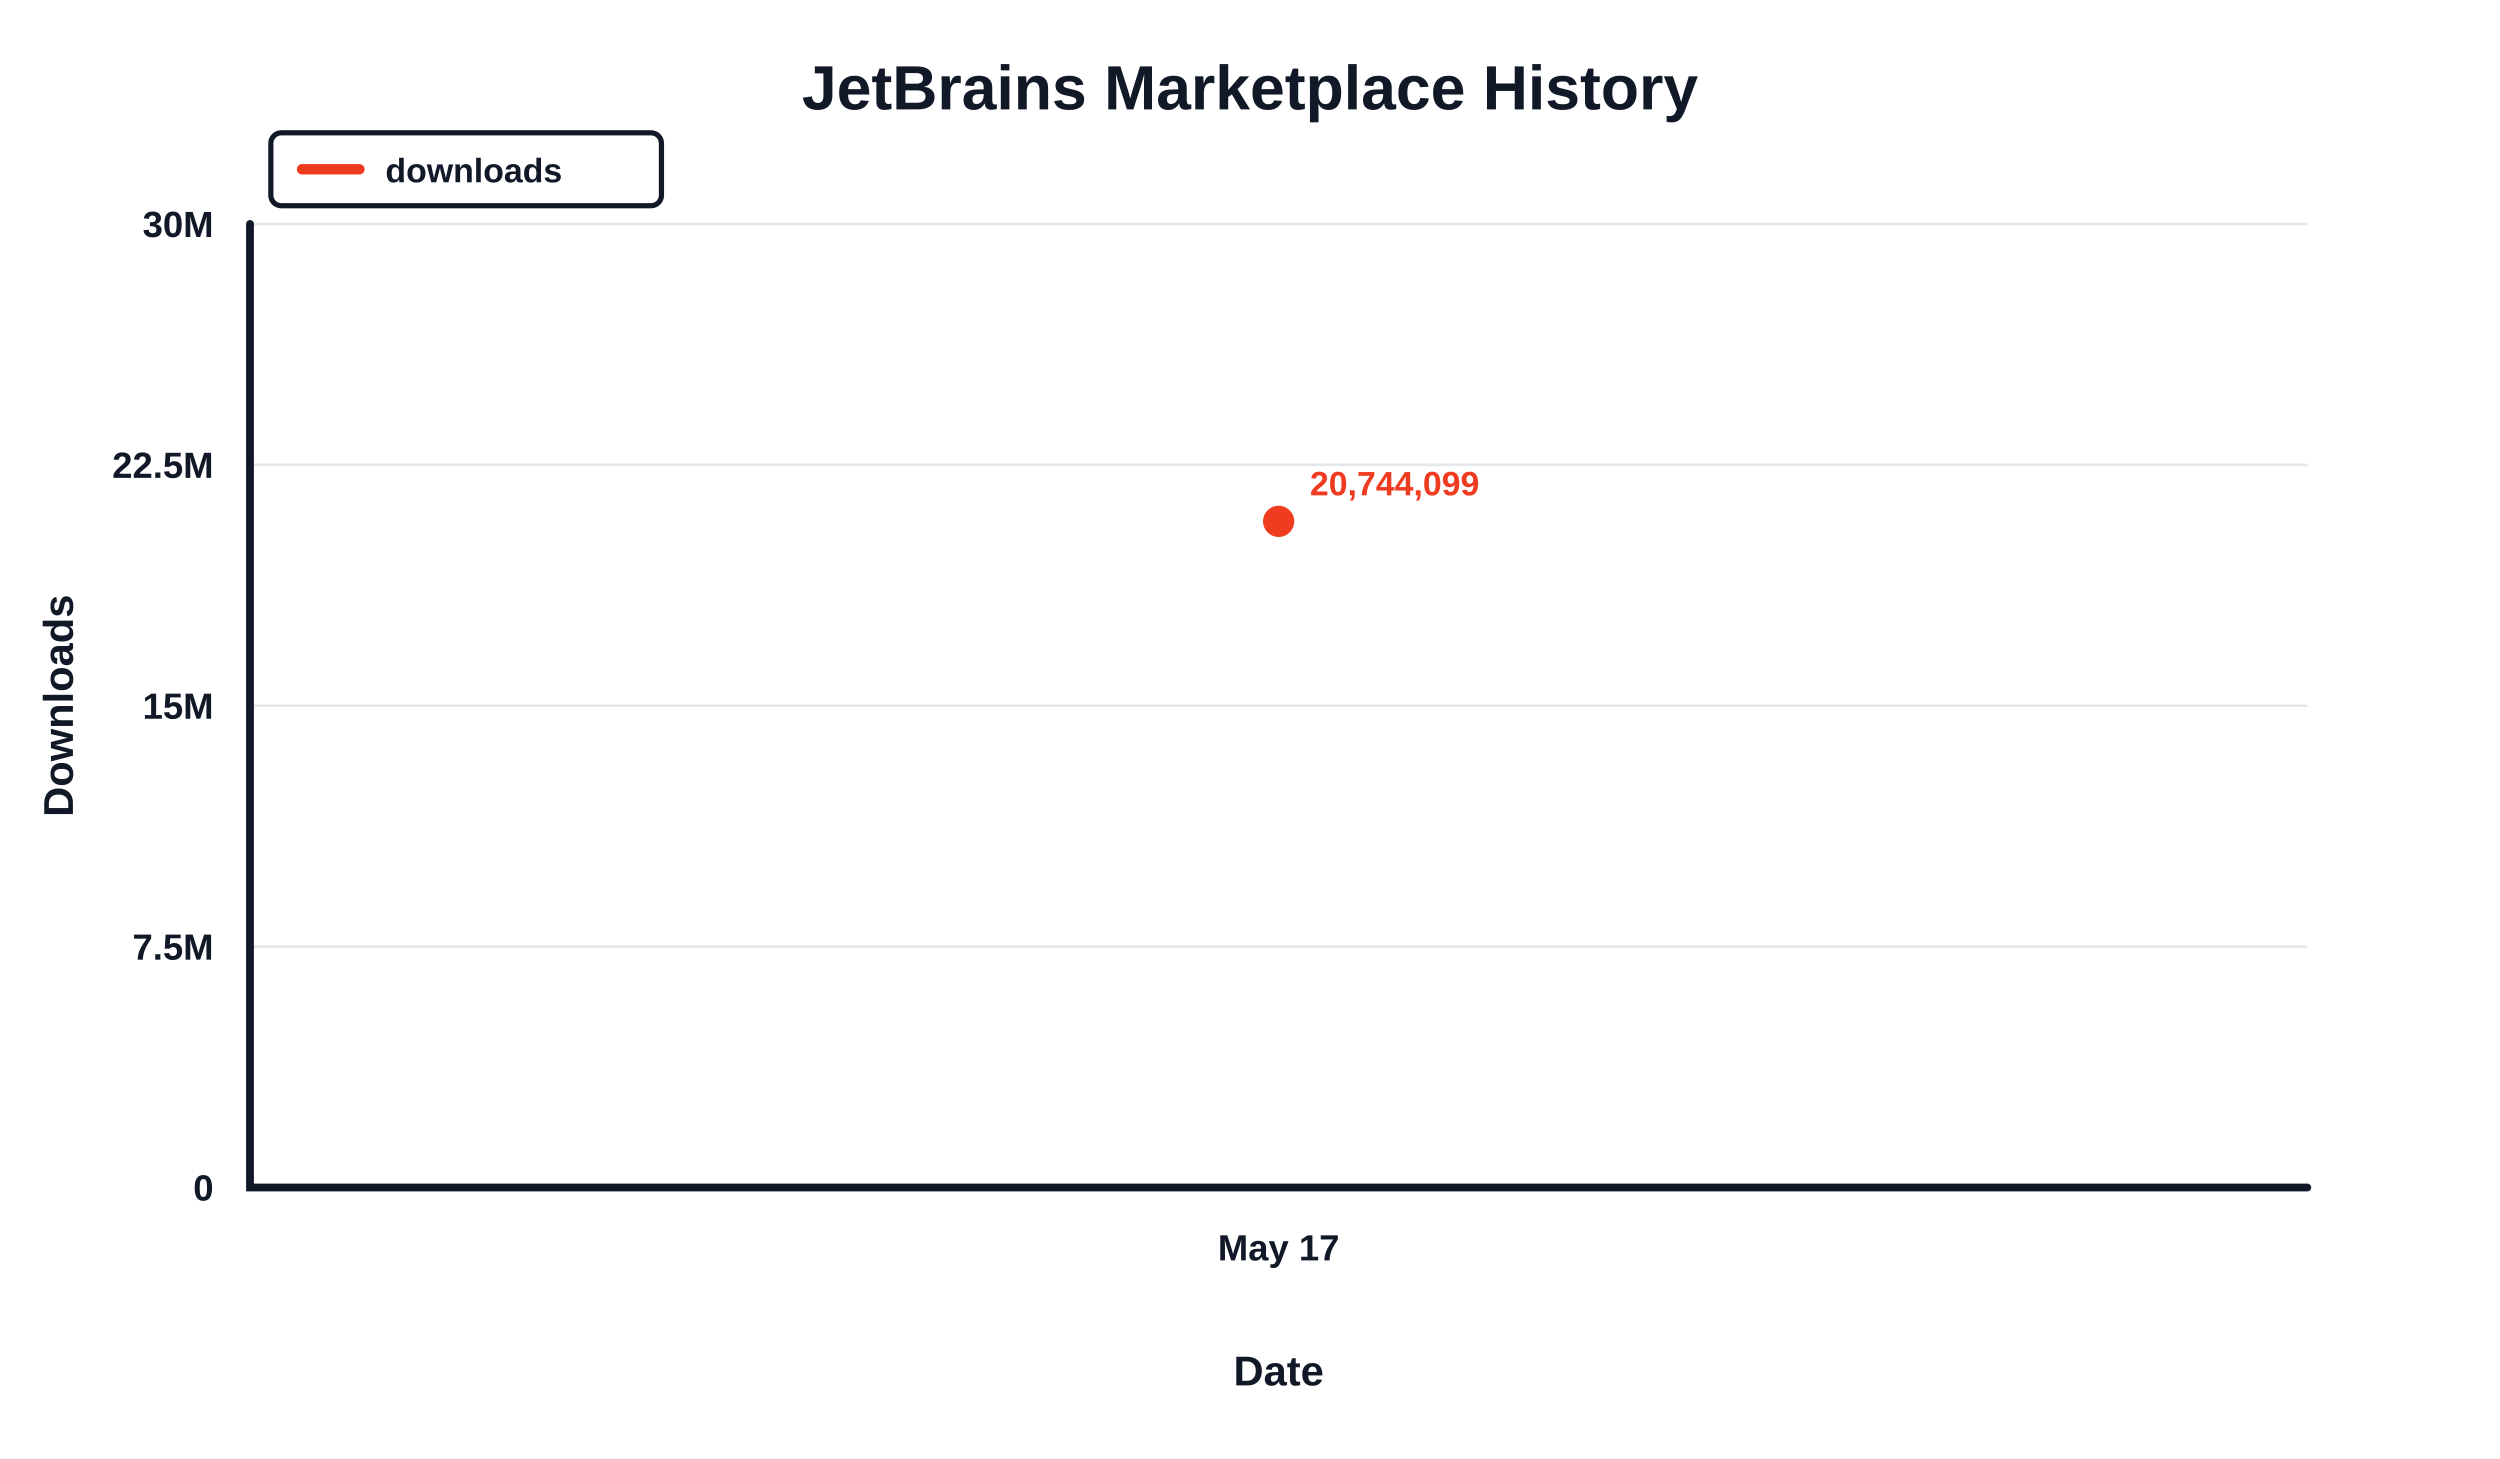
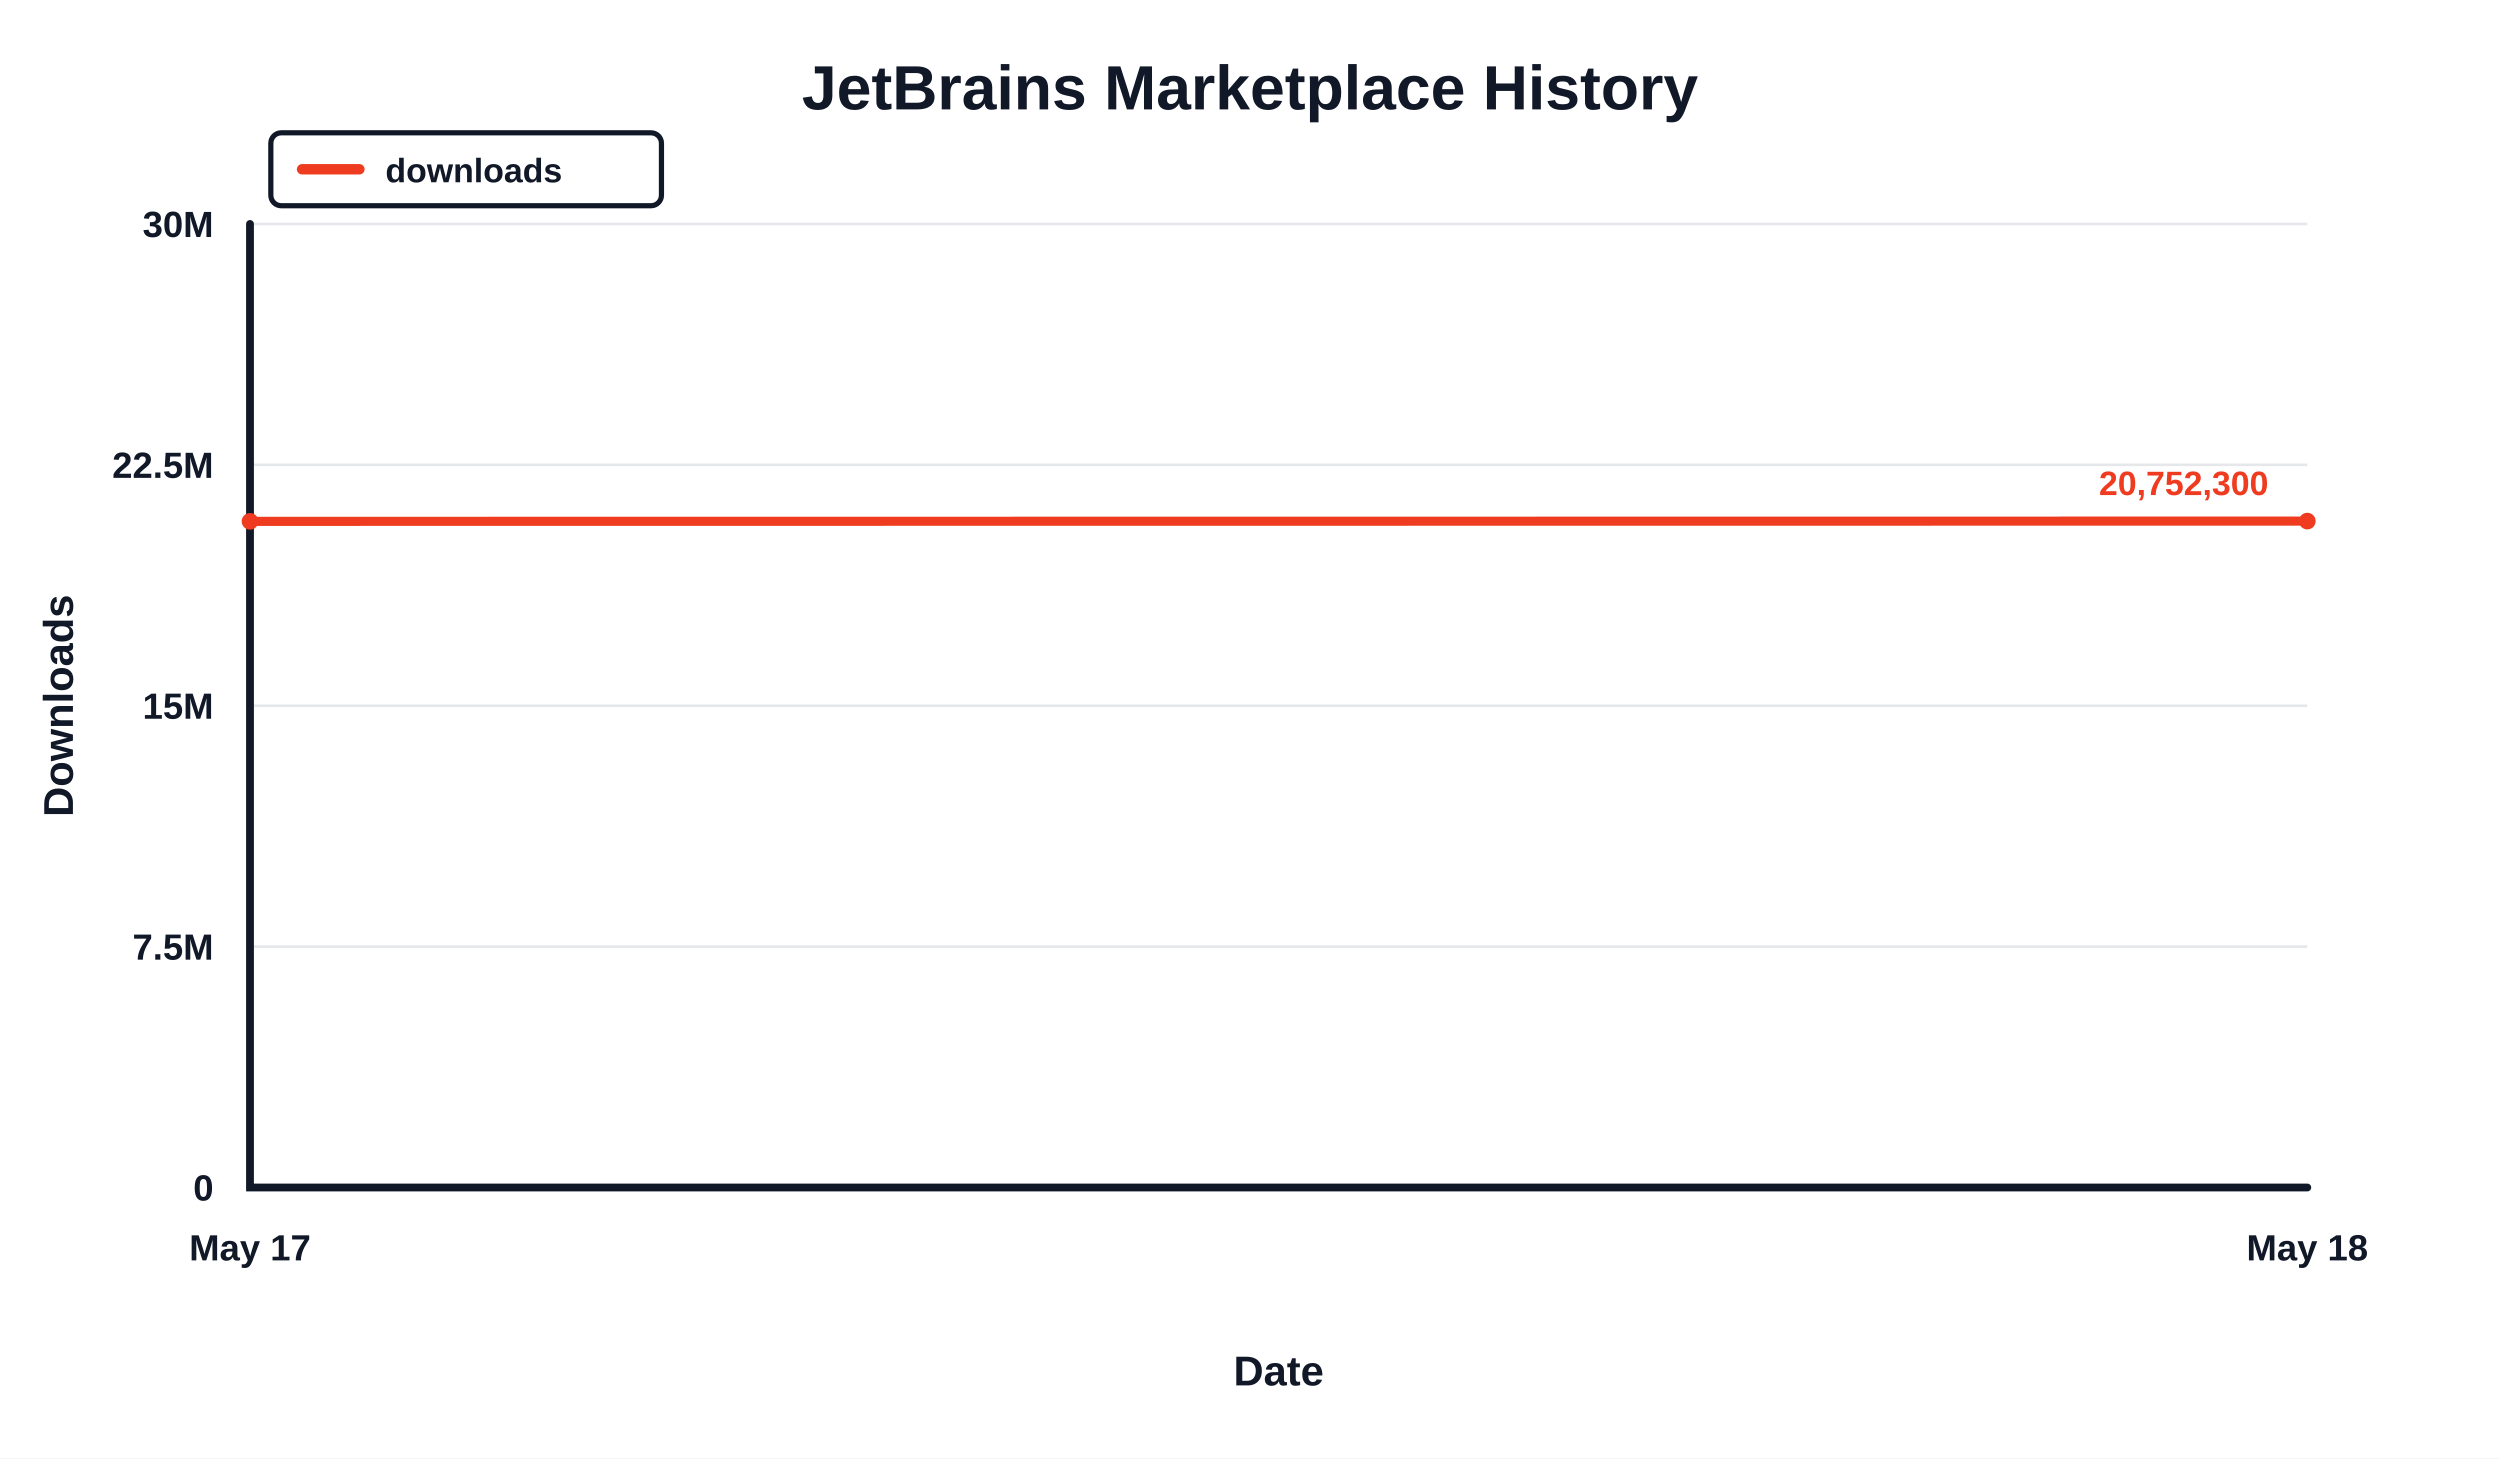
<svg xmlns="http://www.w3.org/2000/svg" width="960" height="560" viewBox="0 0 960 560" role="img" aria-label="ideavim-jetbrains JetBrains Marketplace History line chart">
  <rect width="960" height="560" fill="#ffffff" />
  <text x="480" y="42" text-anchor="middle" font-family="Segoe UI, Arial, sans-serif" font-size="24" font-weight="700" fill="#111827">JetBrains Marketplace History</text>
  <g transform="translate(104,64)">
    <rect x="0" y="-13" width="150" height="28" rx="4" fill="#ffffff" stroke="#111827" stroke-width="2" />
    <line x1="12" y1="1" x2="34" y2="1" stroke="#ef3b20" stroke-width="4" stroke-linecap="round" />
    <text x="44" y="6" font-family="Segoe UI, Arial, sans-serif" font-size="13" font-weight="600" fill="#111827">downloads</text>
  </g>
  <line x1="96" y1="456.0" x2="886" y2="456.0" stroke="#e5e7eb" stroke-width="1" />
  <text x="82" y="461.0" text-anchor="end" font-family="Segoe UI, Arial, sans-serif" font-size="14" font-weight="600" fill="#111827">0</text>
  <line x1="96" y1="363.5" x2="886" y2="363.5" stroke="#e5e7eb" stroke-width="1" />
  <text x="82" y="368.5" text-anchor="end" font-family="Segoe UI, Arial, sans-serif" font-size="14" font-weight="600" fill="#111827">7.5M</text>
  <line x1="96" y1="271.0" x2="886" y2="271.0" stroke="#e5e7eb" stroke-width="1" />
  <text x="82" y="276.0" text-anchor="end" font-family="Segoe UI, Arial, sans-serif" font-size="14" font-weight="600" fill="#111827">15M</text>
  <line x1="96" y1="178.5" x2="886" y2="178.5" stroke="#e5e7eb" stroke-width="1" />
  <text x="82" y="183.5" text-anchor="end" font-family="Segoe UI, Arial, sans-serif" font-size="14" font-weight="600" fill="#111827">22.5M</text>
  <line x1="96" y1="86.0" x2="886" y2="86.0" stroke="#e5e7eb" stroke-width="1" />
  <text x="82" y="91.0" text-anchor="end" font-family="Segoe UI, Arial, sans-serif" font-size="14" font-weight="600" fill="#111827">30M</text>
  <path d="M96,86 L96,456 L886,456" fill="none" stroke="#111827" stroke-width="3" stroke-linecap="round" />
-   <circle cx="491.0" cy="200.2" r="6" fill="#ef3b20" />
-   <text x="503.0" y="190.2" font-family="Segoe UI, Arial, sans-serif" font-size="13" font-weight="700" fill="#ef3b20">20,744,099</text>
-   <text x="491.0" y="484" text-anchor="middle" font-family="Segoe UI, Arial, sans-serif" font-size="14" font-weight="600" fill="#111827">May 17</text>
+   <path d="M96.0,200.2 L886.0,200.1" fill="none" stroke="#ef3b20" stroke-width="3.5" stroke-linecap="round" stroke-linejoin="round" />
+   <circle cx="96.0" cy="200.2" r="3.2" fill="#ef3b20" />
+   <circle cx="886.0" cy="200.1" r="3.2" fill="#ef3b20" />
+   <text x="806.0" y="190.1" font-family="Segoe UI, Arial, sans-serif" font-size="13" font-weight="700" fill="#ef3b20">20,752,300</text>
+   <text x="96.0" y="484" text-anchor="middle" font-family="Segoe UI, Arial, sans-serif" font-size="14" font-weight="600" fill="#111827">May 17</text>
+   <text x="886.0" y="484" text-anchor="middle" font-family="Segoe UI, Arial, sans-serif" font-size="14" font-weight="600" fill="#111827">May 18</text>
  <text x="491" y="532" text-anchor="middle" font-family="Segoe UI, Arial, sans-serif" font-size="16" font-weight="600" fill="#111827">Date</text>
  <text transform="translate(28 271) rotate(-90)" text-anchor="middle" font-family="Segoe UI, Arial, sans-serif" font-size="16" font-weight="600" fill="#111827">Downloads</text>
</svg>
